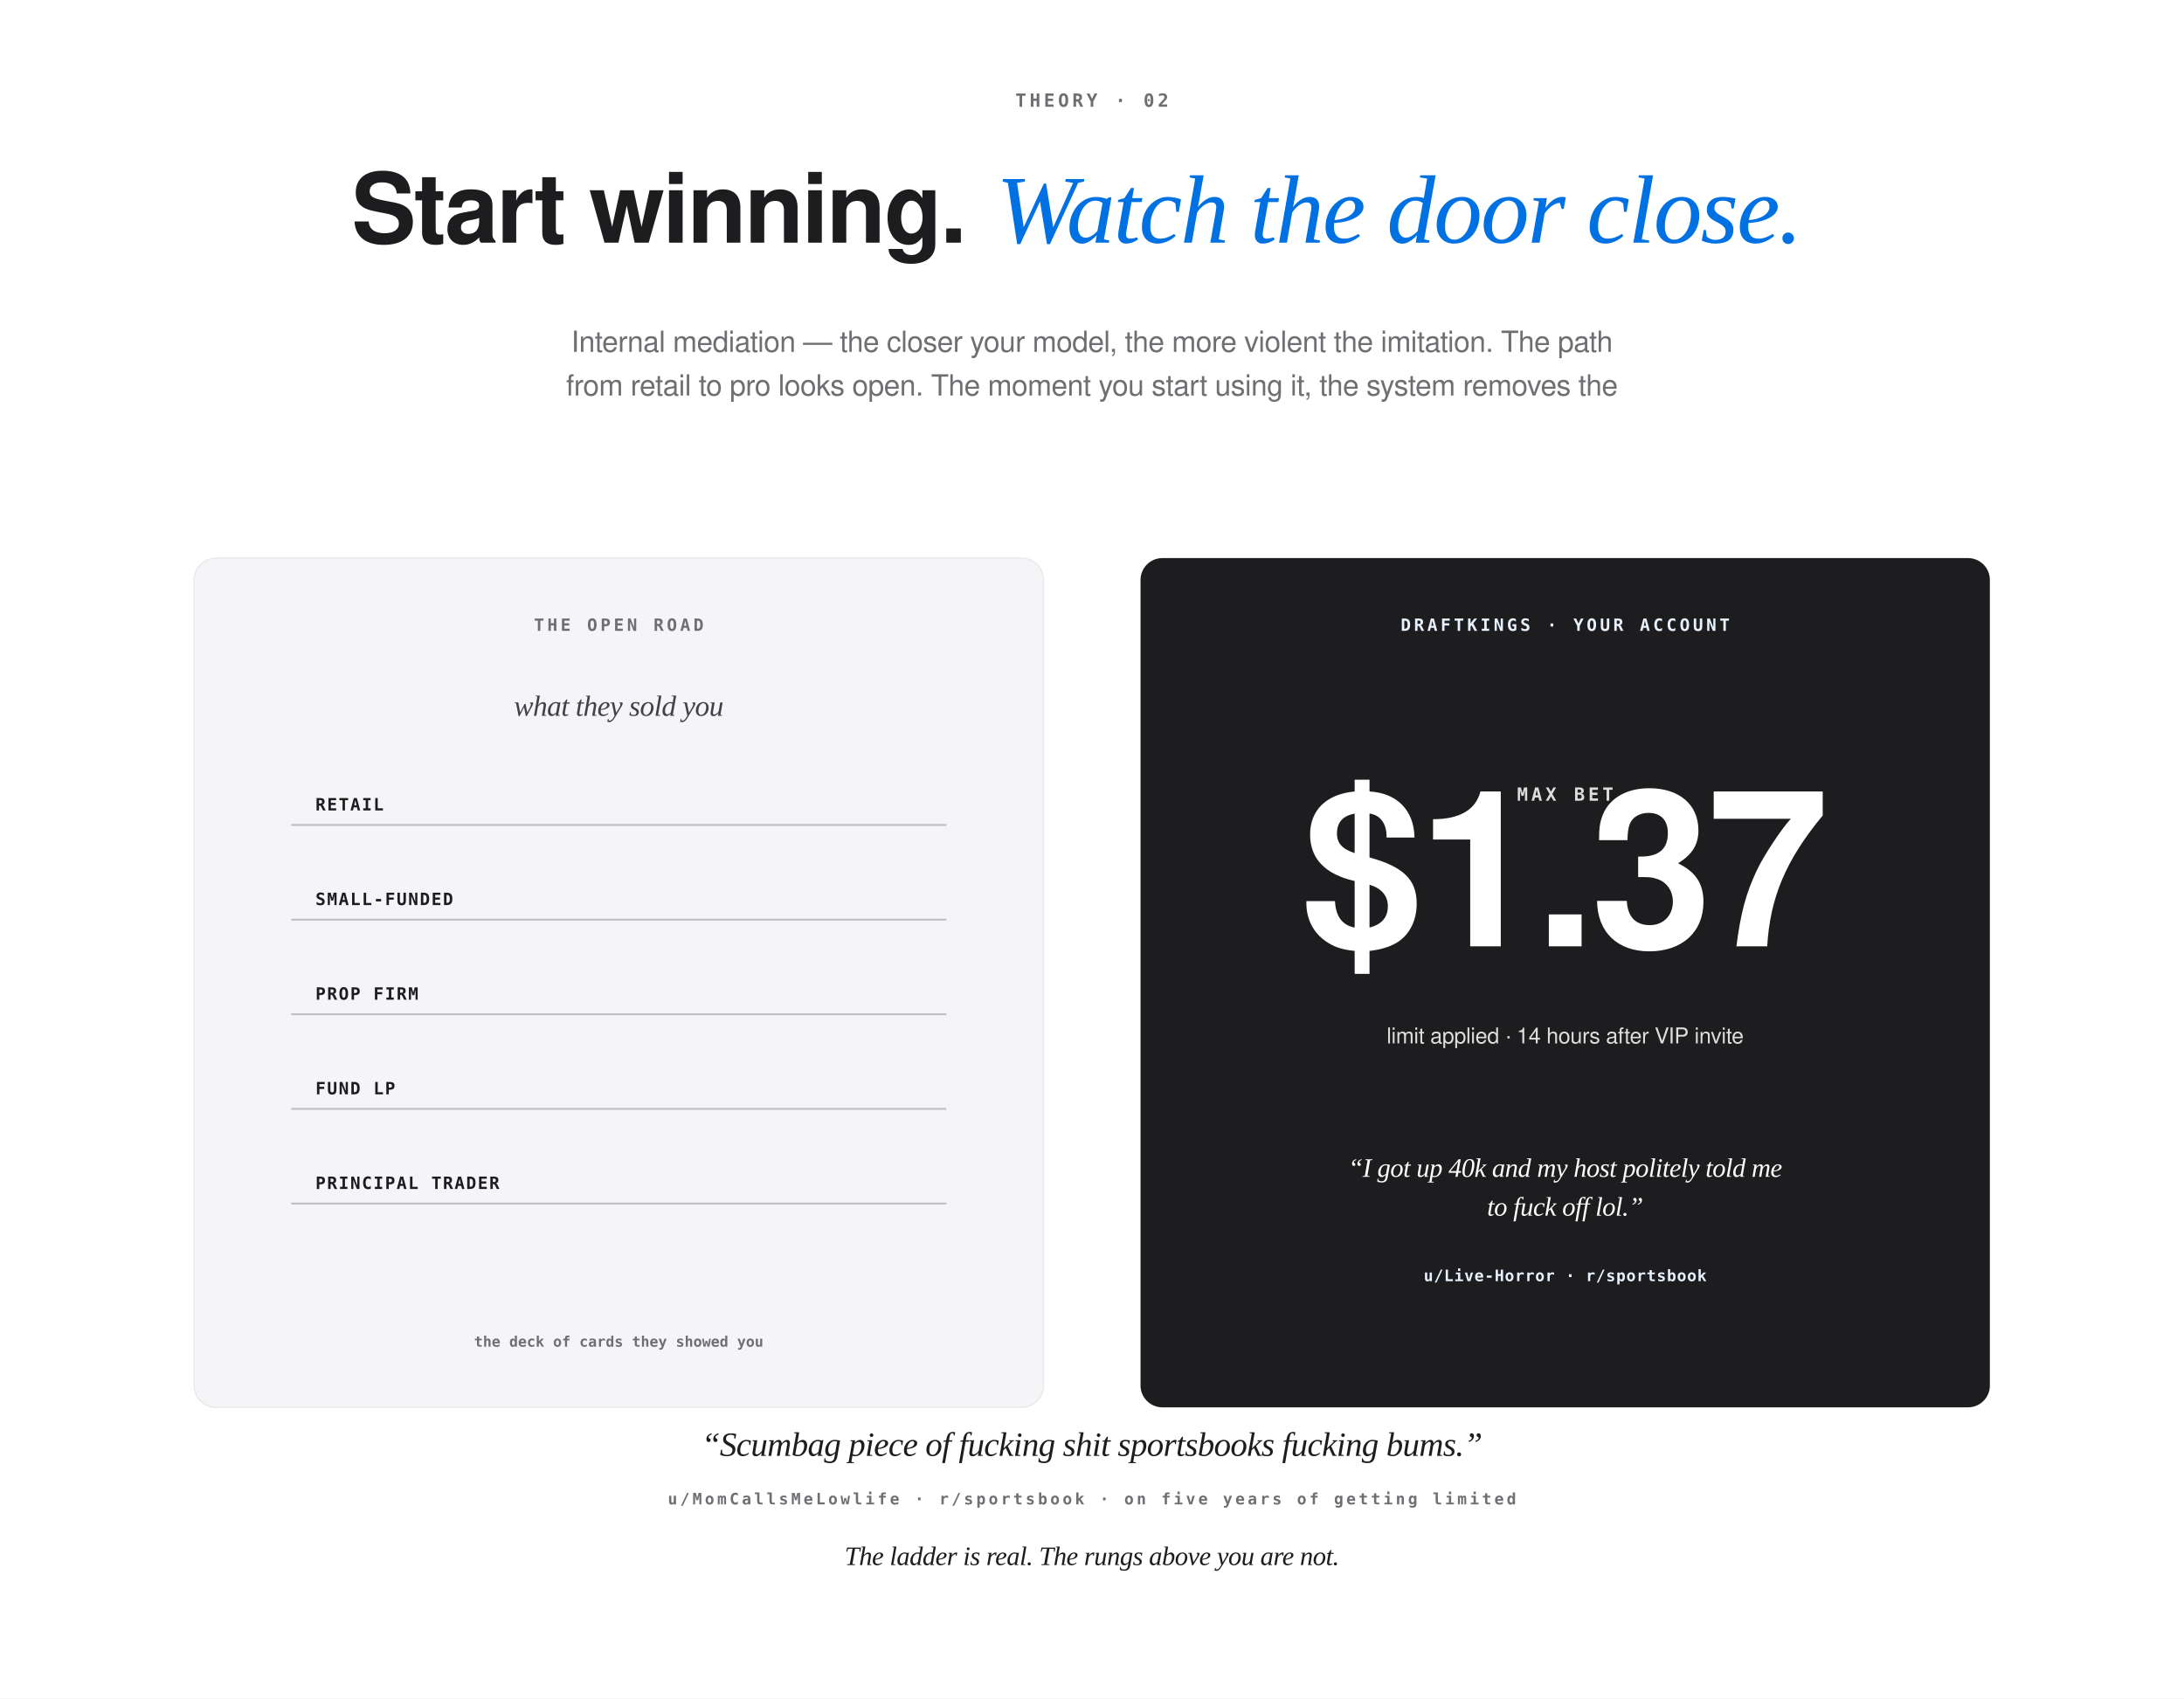
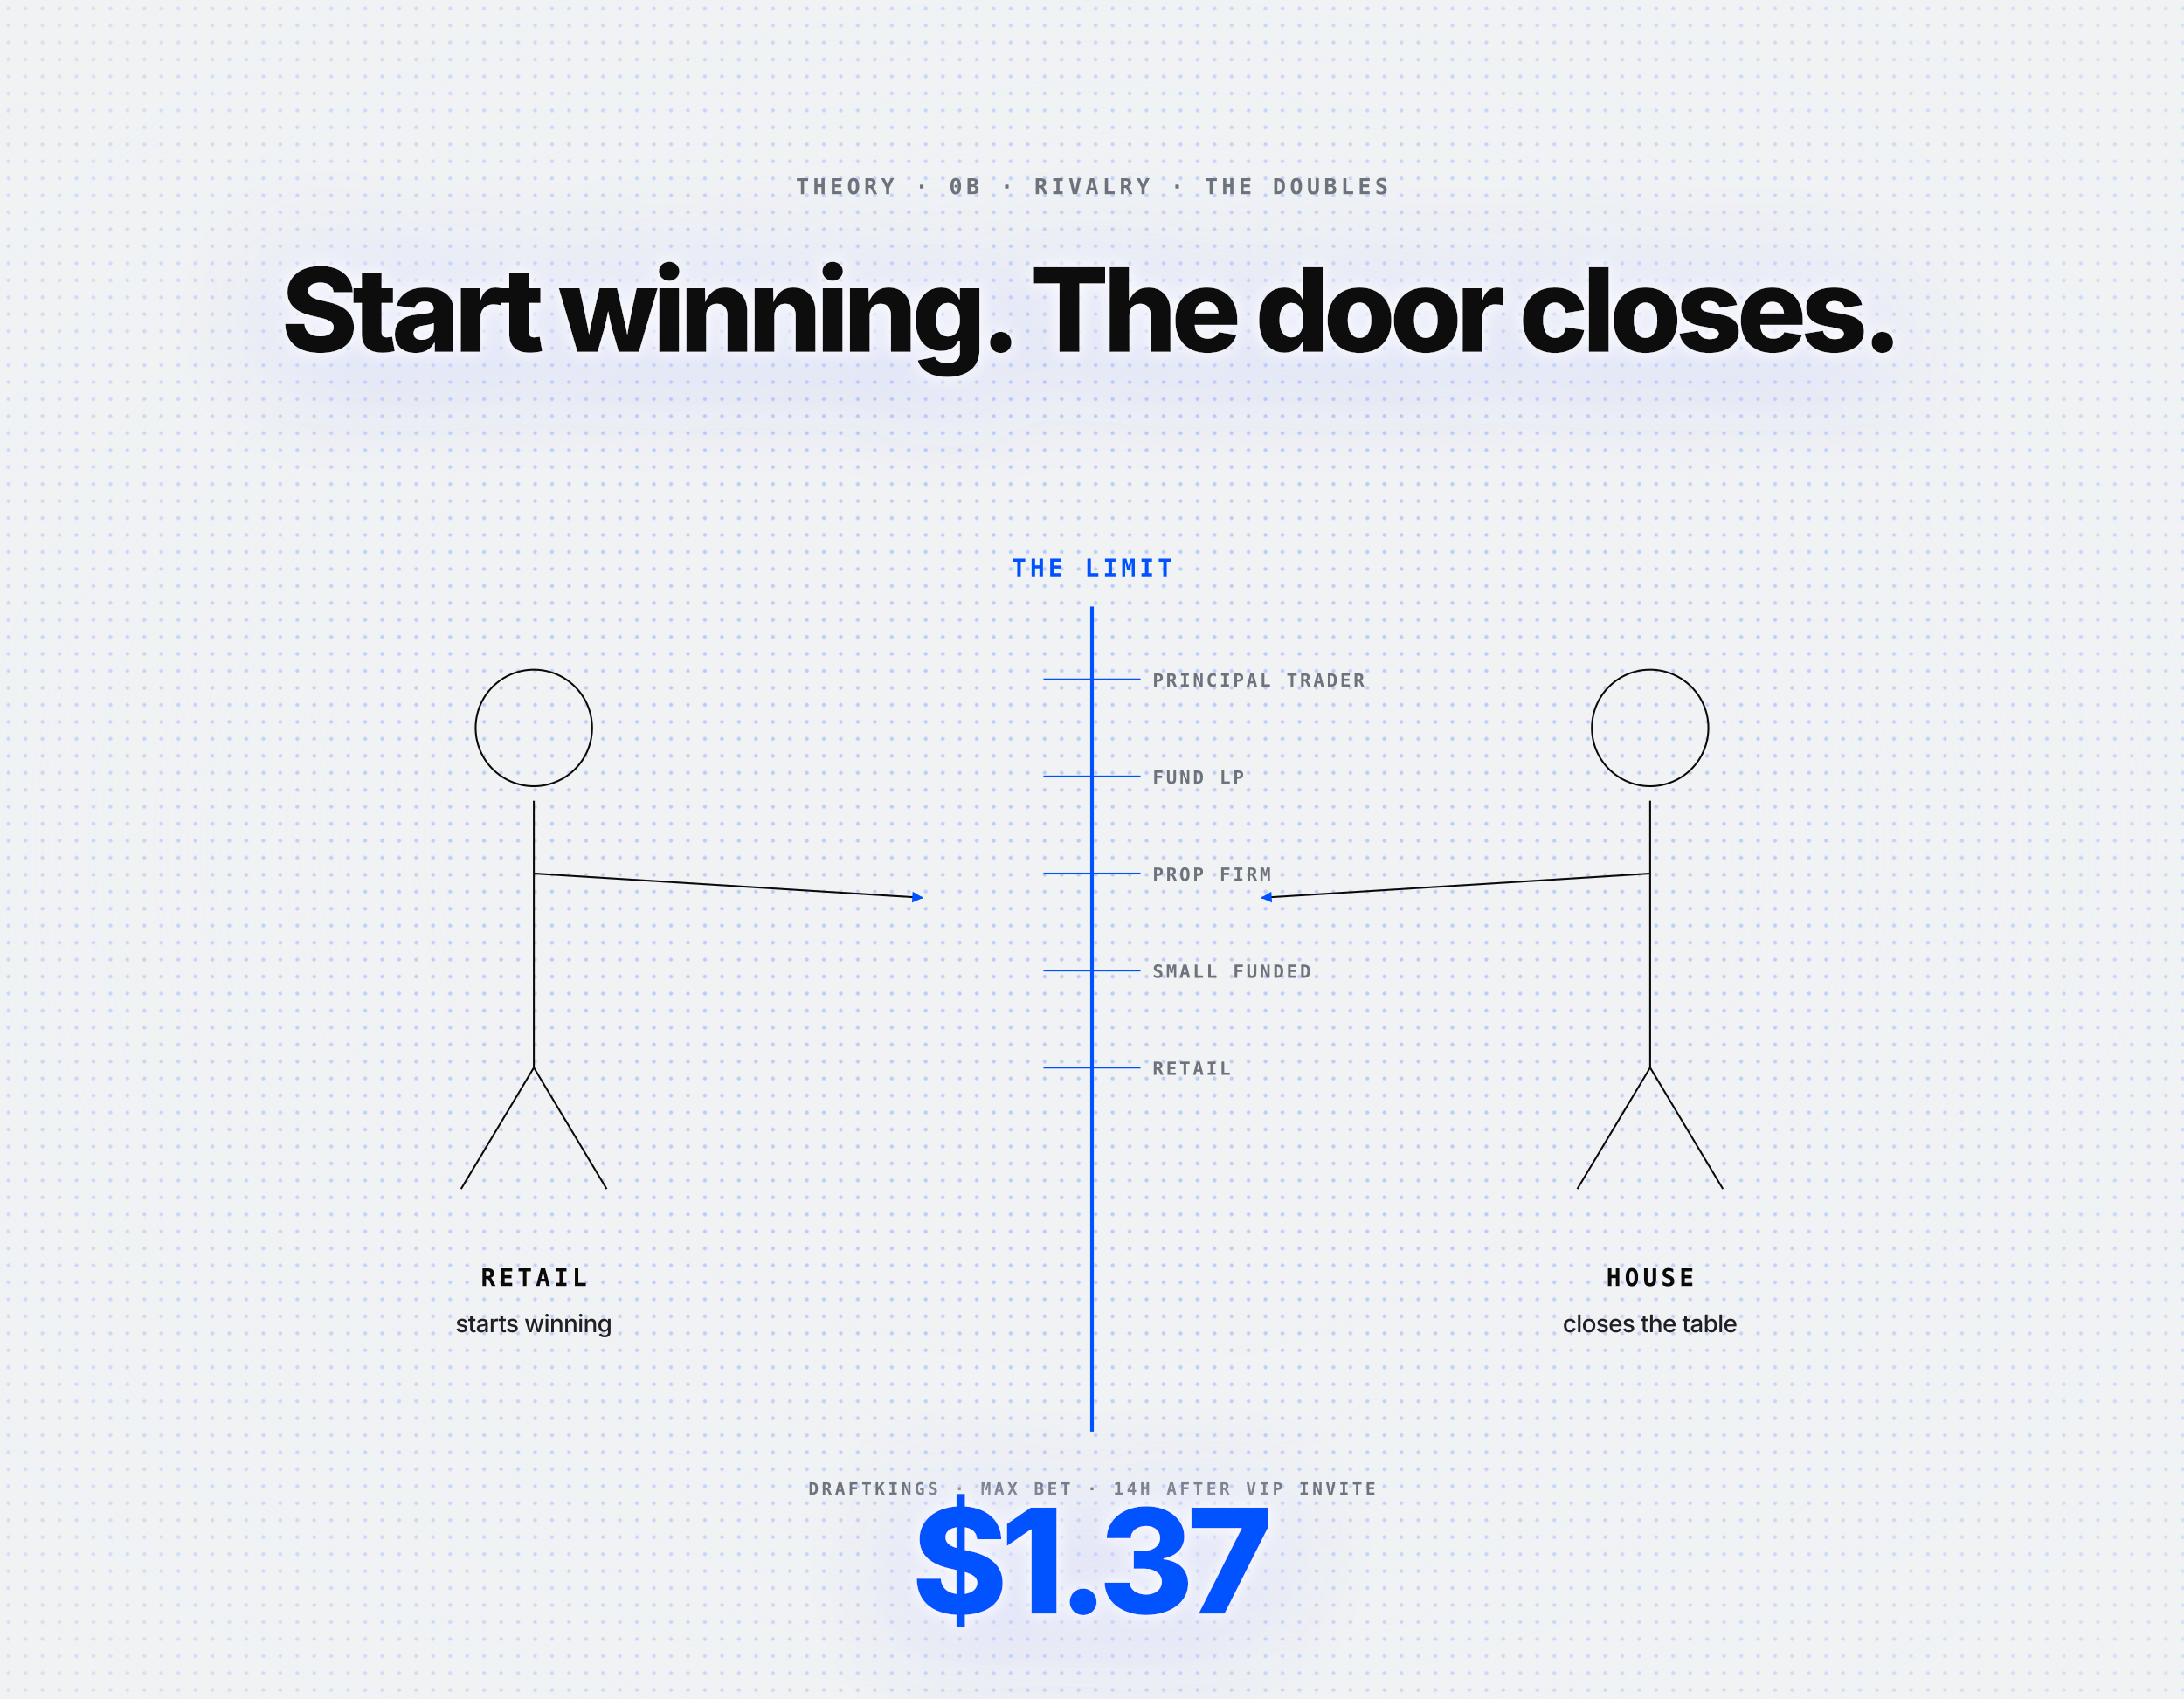
- <svg xmlns="http://www.w3.org/2000/svg" viewBox="0 0 1800 1400" width="1800" height="1400">
+ <svg xmlns="http://www.w3.org/2000/svg" viewBox="0 0 1800 1400" width="1800" height="1400" font-family="-apple-system, 'SF Pro Display', 'Helvetica Neue', sans-serif">
  <defs>
-     <marker id="arrInk" viewBox="0 0 10 10" refX="9" refY="5" markerWidth="6" markerHeight="6" orient="auto">
-       <path d="M 0 0 L 10 5 L 0 10 z" fill="#1D1D1F" />
+     <pattern id="dotgrid" x="0" y="0" width="14" height="14" patternUnits="userSpaceOnUse">
+       <circle cx="7" cy="7" r="1.6" fill="#0052FF" opacity="0.22" />
+     </pattern>
+     <radialGradient id="vignette" cx="50%" cy="50%" r="70%">
+       <stop offset="40%" stop-color="#F0F2F4" stop-opacity="0" />
+       <stop offset="100%" stop-color="#F0F2F4" stop-opacity="0.55" />
+     </radialGradient>
+     <marker id="arrBlue" viewBox="0 0 10 10" refX="9" refY="5" markerWidth="6" markerHeight="6" orient="auto">
+       <path d="M 0 0 L 10 5 L 0 10 z" fill="#0052FF" />
    </marker>
-     <marker id="arrBlue" viewBox="0 0 10 10" refX="9" refY="5" markerWidth="6" markerHeight="6" orient="auto">
-       <path d="M 0 0 L 10 5 L 0 10 z" fill="#0071E3" />
+     <marker id="arrBlueRev" viewBox="0 0 10 10" refX="1" refY="5" markerWidth="6" markerHeight="6" orient="auto">
+       <path d="M 10 0 L 0 5 L 10 10 z" fill="#0052FF" />
    </marker>
-     <marker id="arrRed" viewBox="0 0 10 10" refX="9" refY="5" markerWidth="6" markerHeight="6" orient="auto">
-       <path d="M 0 0 L 10 5 L 0 10 z" fill="#FF3B30" />
-     </marker>
-     <marker id="arrGreen" viewBox="0 0 10 10" refX="9" refY="5" markerWidth="6" markerHeight="6" orient="auto">
-       <path d="M 0 0 L 10 5 L 0 10 z" fill="#34C759" />
-     </marker>
-     <marker id="arrInk3" viewBox="0 0 10 10" refX="9" refY="5" markerWidth="6" markerHeight="6" orient="auto">
-       <path d="M 0 0 L 10 5 L 0 10 z" fill="#6E6E73" />
-     </marker>
+     <style>
+       .bloom {
+         filter:
+           drop-shadow(0 0 6px rgba(255,255,255,0.95))
+           drop-shadow(0 0 24px rgba(255,255,255,0.55))
+           drop-shadow(0 8px 36px rgba(0, 82, 255, 0.32));
+       }
+     </style>
  </defs>
-   <rect x="0" y="0" width="1800" height="1400" rx="0" fill="#FFFFFF" />
-   <text x="900" y="88" text-anchor="middle" style="font-family:'SF Mono', 'JetBrains Mono', ui-monospace, Menlo, monospace;font-size:15px;font-weight:700;fill:#6E6E73;letter-spacing:2.7px">THEORY · 02</text>
-   <text x="797" y="200" text-anchor="end" style="font-family:'SF Pro Display', 'Helvetica Neue', Helvetica, Arial, sans-serif;font-size:80px;font-weight:700;fill:#1D1D1F;letter-spacing:-1.76px">Start winning.</text>
-   <text x="821" y="200" text-anchor="start" style="font-family:'New York', 'Times New Roman', Georgia, serif;font-size:80px;font-weight:500;fill:#0071E3;font-style:italic;letter-spacing:-1.28px">Watch the door close.</text>
-   <text x="900" y="290" text-anchor="middle" style="font-family:'SF Pro Text', 'Helvetica Neue', Helvetica, Arial, sans-serif;font-size:24px;font-weight:500;fill:#6E6E73;letter-spacing:-0.288px">Internal mediation — the closer your model, the more violent the imitation. The path</text>
-   <text x="900" y="326" text-anchor="middle" style="font-family:'SF Pro Text', 'Helvetica Neue', Helvetica, Arial, sans-serif;font-size:24px;font-weight:500;fill:#6E6E73;letter-spacing:-0.288px">from retail to pro looks open. The moment you start using it, the system removes the</text>
-   <rect x="160" y="460" width="700" height="700" rx="18" fill="#F5F5F7" stroke="#E8E8ED" stroke-width="1" />
-   <text x="510" y="520" text-anchor="middle" style="font-family:'SF Mono', 'JetBrains Mono', ui-monospace, Menlo, monospace;font-size:14px;font-weight:700;fill:#6E6E73;letter-spacing:2.52px">THE OPEN ROAD</text>
-   <text x="510" y="590" text-anchor="middle" style="font-family:'New York', 'Times New Roman', Georgia, serif;font-size:24px;font-weight:500;fill:#424245;font-style:italic;letter-spacing:-0.384px">what they sold you</text>
-   <line x1="240" y1="680" x2="780" y2="680" stroke="#6E6E73" stroke-width="1.5" opacity="0.4" />
-   <text x="260" y="668" text-anchor="start" style="font-family:'SF Mono', 'JetBrains Mono', ui-monospace, Menlo, monospace;font-size:14px;font-weight:700;fill:#1D1D1F;letter-spacing:1.12px">RETAIL</text>
-   <line x1="240" y1="758" x2="780" y2="758" stroke="#6E6E73" stroke-width="1.5" opacity="0.4" />
-   <text x="260" y="746" text-anchor="start" style="font-family:'SF Mono', 'JetBrains Mono', ui-monospace, Menlo, monospace;font-size:14px;font-weight:700;fill:#1D1D1F;letter-spacing:1.12px">SMALL-FUNDED</text>
-   <line x1="240" y1="836" x2="780" y2="836" stroke="#6E6E73" stroke-width="1.5" opacity="0.4" />
-   <text x="260" y="824" text-anchor="start" style="font-family:'SF Mono', 'JetBrains Mono', ui-monospace, Menlo, monospace;font-size:14px;font-weight:700;fill:#1D1D1F;letter-spacing:1.12px">PROP FIRM</text>
-   <line x1="240" y1="914" x2="780" y2="914" stroke="#6E6E73" stroke-width="1.5" opacity="0.4" />
-   <text x="260" y="902" text-anchor="start" style="font-family:'SF Mono', 'JetBrains Mono', ui-monospace, Menlo, monospace;font-size:14px;font-weight:700;fill:#1D1D1F;letter-spacing:1.12px">FUND LP</text>
-   <line x1="240" y1="992" x2="780" y2="992" stroke="#6E6E73" stroke-width="1.5" opacity="0.4" />
-   <text x="260" y="980" text-anchor="start" style="font-family:'SF Mono', 'JetBrains Mono', ui-monospace, Menlo, monospace;font-size:14px;font-weight:700;fill:#1D1D1F;letter-spacing:1.12px">PRINCIPAL TRADER</text>
-   <text x="510" y="1110" text-anchor="middle" style="font-family:'SF Mono', 'JetBrains Mono', ui-monospace, Menlo, monospace;font-size:12px;font-weight:600;fill:#6E6E73">the deck of cards they showed you</text>
-   <rect x="940" y="460" width="700" height="700" rx="18" fill="#1D1D1F" />
-   <text x="1290" y="520" text-anchor="middle" style="font-family:'SF Mono', 'JetBrains Mono', ui-monospace, Menlo, monospace;font-size:14px;font-weight:700;fill:#E8F2FE;letter-spacing:2.52px">DRAFTKINGS · YOUR ACCOUNT</text>
-   <text x="1290" y="660" text-anchor="middle" style="font-family:'SF Mono', 'JetBrains Mono', ui-monospace, Menlo, monospace;font-size:15px;font-weight:700;fill:#FFFFFF;letter-spacing:2.7px;opacity:0.85">MAX BET</text>
-   <text x="1290" y="780" text-anchor="middle" style="font-family:'SF Pro Display', 'Helvetica Neue', Helvetica, Arial, sans-serif;font-size:180px;font-weight:800;fill:#FFFFFF;letter-spacing:-3.96px">$1.37</text>
-   <text x="1290" y="860" text-anchor="middle" style="font-family:'SF Pro Text', 'Helvetica Neue', Helvetica, Arial, sans-serif;font-size:18px;font-weight:500;fill:#FFFFFF;letter-spacing:-0.18px;opacity:0.85">limit applied · 14 hours after VIP invite</text>
-   <text x="1290" y="970" text-anchor="middle" style="font-family:'New York', 'Times New Roman', Georgia, serif;font-size:22px;font-weight:500;fill:#FFFFFF;font-style:italic;letter-spacing:-0.352px">“I got up 40k and my host politely told me</text>
-   <text x="1290" y="1002" text-anchor="middle" style="font-family:'New York', 'Times New Roman', Georgia, serif;font-size:22px;font-weight:500;fill:#FFFFFF;font-style:italic;letter-spacing:-0.352px">to fuck off lol.”</text>
-   <text x="1290" y="1056" text-anchor="middle" style="font-family:'SF Mono', 'JetBrains Mono', ui-monospace, Menlo, monospace;font-size:13px;font-weight:700;fill:#E8F2FE;letter-spacing:0.52px">u/Live-Horror · r/sportsbook</text>
-   <text x="900" y="1200" text-anchor="middle" style="font-family:'New York', 'Times New Roman', Georgia, serif;font-size:28px;font-weight:500;fill:#1D1D1F;font-style:italic;letter-spacing:-0.448px">“Scumbag piece of fucking shit sportsbooks fucking bums.”</text>
-   <text x="900" y="1240" text-anchor="middle" style="font-family:'SF Mono', 'JetBrains Mono', ui-monospace, Menlo, monospace;font-size:13px;font-weight:700;fill:#6E6E73;letter-spacing:2.34px">u/MomCallsMeLowlife · r/sportsbook · on five years of getting limited</text>
-   <text x="900" y="1290" text-anchor="middle" style="font-family:'New York', 'Times New Roman', Georgia, serif;font-size:22px;font-weight:500;fill:#1D1D1F;font-style:italic;letter-spacing:-0.352px">The ladder is real. The rungs above you are not.</text>
+   <rect x="0" y="0" width="1800" height="1400" fill="#F0F2F4" />
+   <rect x="0" y="0" width="1800" height="1400" fill="url(#dotgrid)" />
+   <rect x="0" y="0" width="1800" height="1400" fill="url(#vignette)" />
+   <text x="900" y="160" text-anchor="middle" font-family="'SF Mono', monospace" font-size="18" font-weight="700" letter-spacing="3.2" fill="#6E727A">THEORY · 0B · RIVALRY · THE DOUBLES</text>
+   <text x="900" y="290" text-anchor="middle" font-family="'SF Pro Display', sans-serif" font-size="96" font-weight="800" letter-spacing="-4.8" fill="#0A0A0A" class="bloom">Start winning. The door closes.</text>
+   <line x1="900" y1="500" x2="900" y2="1180" stroke="#0052FF" stroke-width="3" />
+   <text x="900" y="475" text-anchor="middle" font-family="'SF Mono', monospace" font-size="20" font-weight="700" letter-spacing="3" fill="#0052FF">THE LIMIT</text>
+   <circle cx="440" cy="600" r="48" fill="none" stroke="#0A0A0A" stroke-width="1.5" />
+   <path d="M 440 660 L 440 880" fill="none" stroke="#0A0A0A" stroke-width="1.5" />
+   <path d="M 440 720 L 760 740" fill="none" stroke="#0A0A0A" stroke-width="1.5" marker-end="url(#arrBlue)" />
+   <path d="M 440 880 L 380 980" fill="none" stroke="#0A0A0A" stroke-width="1.5" />
+   <path d="M 440 880 L 500 980" fill="none" stroke="#0A0A0A" stroke-width="1.5" />
+   <text x="440" y="1060" text-anchor="middle" font-family="'SF Mono', monospace" font-size="20" font-weight="700" letter-spacing="3" fill="#0A0A0A">RETAIL</text>
+   <text x="440" y="1098" text-anchor="middle" font-family="'SF Pro Text', sans-serif" font-size="20" font-weight="500" letter-spacing="-0.44" fill="#1F1F24">starts winning</text>
+   <circle cx="1360" cy="600" r="48" fill="none" stroke="#0A0A0A" stroke-width="1.5" />
+   <path d="M 1360 660 L 1360 880" fill="none" stroke="#0A0A0A" stroke-width="1.5" />
+   <path d="M 1360 720 L 1040 740" fill="none" stroke="#0A0A0A" stroke-width="1.5" marker-end="url(#arrBlue)" />
+   <path d="M 1360 880 L 1300 980" fill="none" stroke="#0A0A0A" stroke-width="1.5" />
+   <path d="M 1360 880 L 1420 980" fill="none" stroke="#0A0A0A" stroke-width="1.5" />
+   <text x="1360" y="1060" text-anchor="middle" font-family="'SF Mono', monospace" font-size="20" font-weight="700" letter-spacing="3" fill="#0A0A0A">HOUSE</text>
+   <text x="1360" y="1098" text-anchor="middle" font-family="'SF Pro Text', sans-serif" font-size="20" font-weight="500" letter-spacing="-0.44" fill="#1F1F24">closes the table</text>
+   <g font-family="'SF Mono', monospace" font-size="15" font-weight="700" letter-spacing="2" fill="#6E727A">
+     <line x1="860" y1="560" x2="940" y2="560" stroke="#0052FF" stroke-width="1.5" />
+     <text x="950" y="566">PRINCIPAL TRADER</text>
+     <line x1="860" y1="640" x2="940" y2="640" stroke="#0052FF" stroke-width="1.5" />
+     <text x="950" y="646">FUND LP</text>
+     <line x1="860" y1="720" x2="940" y2="720" stroke="#0052FF" stroke-width="1.5" />
+     <text x="950" y="726">PROP FIRM</text>
+     <line x1="860" y1="800" x2="940" y2="800" stroke="#0052FF" stroke-width="1.5" />
+     <text x="950" y="806">SMALL FUNDED</text>
+     <line x1="860" y1="880" x2="940" y2="880" stroke="#0052FF" stroke-width="1.5" />
+     <text x="950" y="886">RETAIL</text>
+   </g>
+   <text x="900" y="1232" text-anchor="middle" font-family="'SF Mono', monospace" font-size="14" font-weight="700" letter-spacing="2.5" fill="#6E727A">DRAFTKINGS · MAX BET · 14H AFTER VIP INVITE</text>
+   <text x="900" y="1330" text-anchor="middle" font-family="'SF Pro Display', sans-serif" font-size="120" font-weight="800" letter-spacing="-6" fill="#0052FF" class="bloom">$1.37</text>
</svg>
